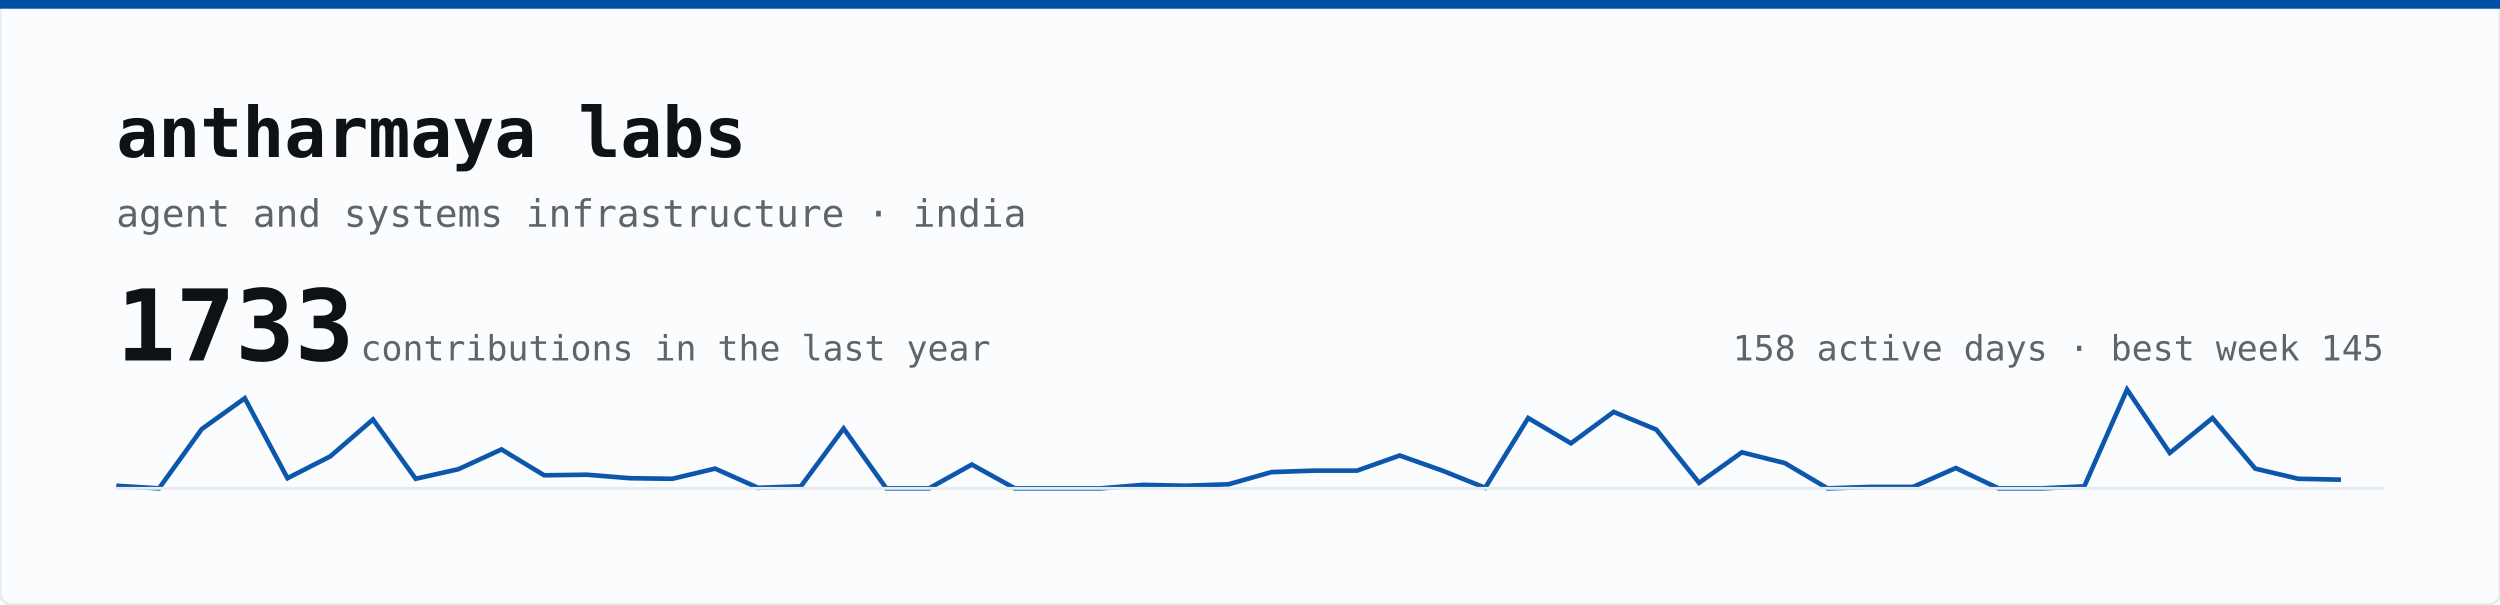
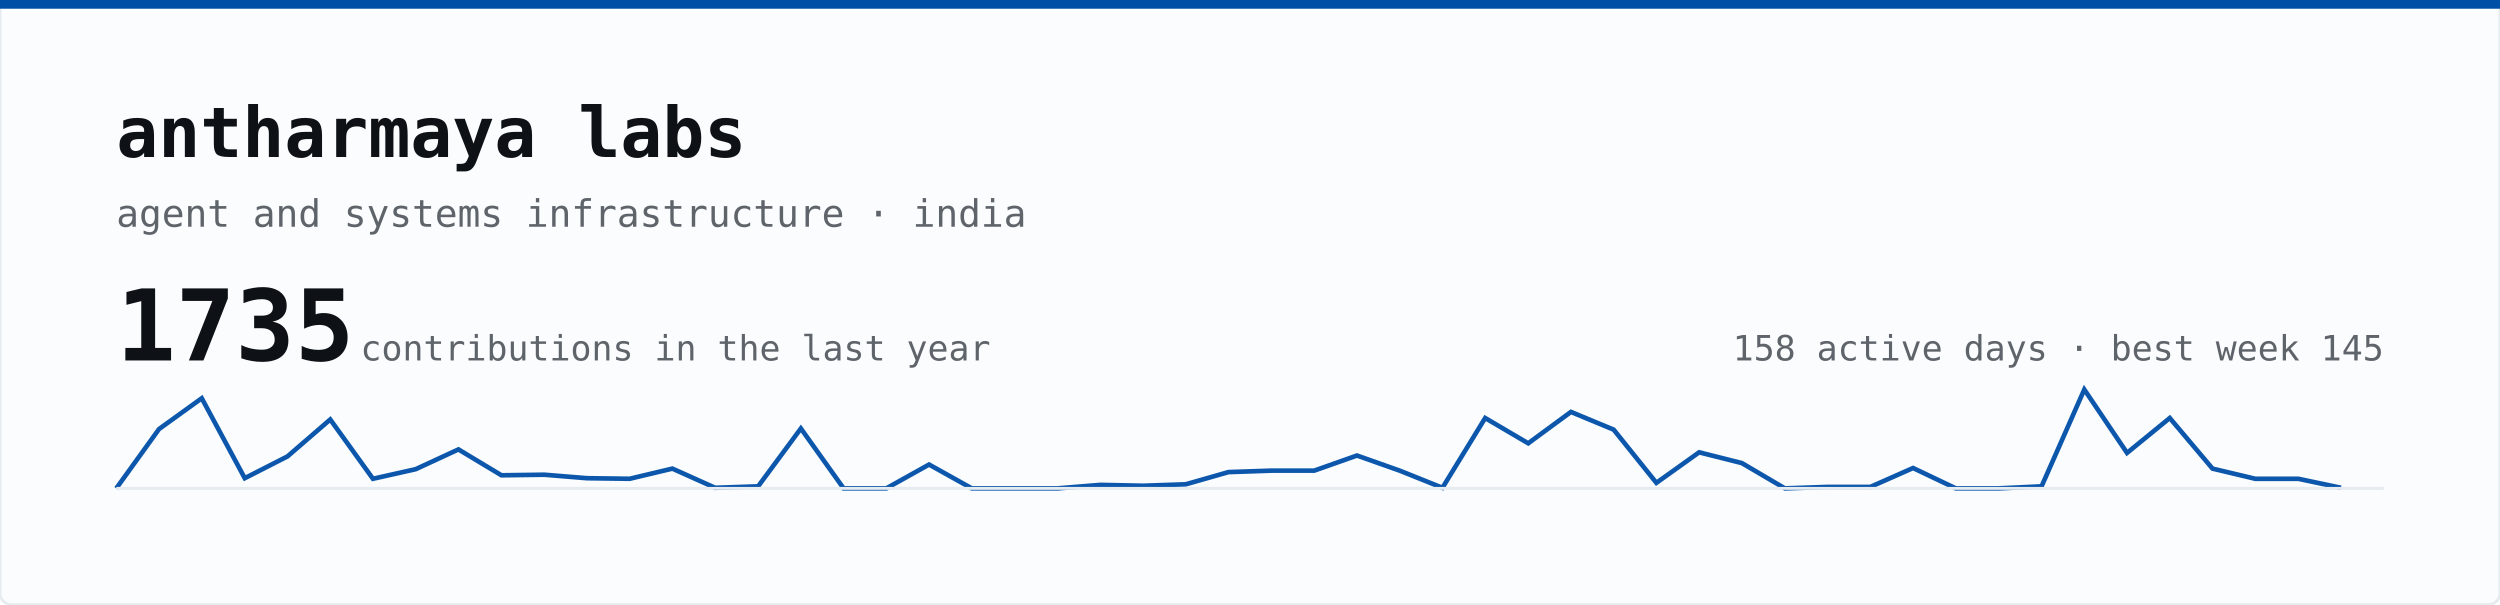
- <svg xmlns="http://www.w3.org/2000/svg" width="860" height="208" viewBox="0 0 860 208" role="img" aria-label="antharmaya labs. 1733 contributions in the last year.">
+ <svg xmlns="http://www.w3.org/2000/svg" width="860" height="208" viewBox="0 0 860 208" role="img" aria-label="antharmaya labs. 1735 contributions in the last year.">
  <rect width="860" height="208" rx="4" fill="#fafcfe" stroke="#e6ebf0" stroke-width="1" />
  <rect width="860" height="3" fill="#004fa7" />
  <text x="40" y="54" font-family="ui-monospace,SFMono-Regular,'SF Mono','JetBrains Mono',Menlo,Consolas,'DejaVu Sans Mono',monospace" font-size="24" font-weight="700" fill="#0e1216">antharmaya labs</text>
  <text x="40" y="78" font-family="ui-monospace,SFMono-Regular,'SF Mono','JetBrains Mono',Menlo,Consolas,'DejaVu Sans Mono',monospace" font-size="13" fill="#5e646a">agent and systems infrastructure · india</text>
-   <text x="40" y="124" font-family="ui-monospace,SFMono-Regular,'SF Mono','JetBrains Mono',Menlo,Consolas,'DejaVu Sans Mono',monospace" font-size="34" font-weight="700" fill="#0e1216">1733</text>
+   <text x="40" y="124" font-family="ui-monospace,SFMono-Regular,'SF Mono','JetBrains Mono',Menlo,Consolas,'DejaVu Sans Mono',monospace" font-size="34" font-weight="700" fill="#0e1216">1735</text>
  <text x="124" y="124" font-family="ui-monospace,SFMono-Regular,'SF Mono','JetBrains Mono',Menlo,Consolas,'DejaVu Sans Mono',monospace" font-size="12" fill="#5e646a">contributions in the last year</text>
  <text x="820" y="124" font-family="ui-monospace,SFMono-Regular,'SF Mono','JetBrains Mono',Menlo,Consolas,'DejaVu Sans Mono',monospace" font-size="12" fill="#5e646a" text-anchor="end">158 active days  ·  best week 145</text>
-   <polyline points="40.0,167.1 54.7,168.0 69.4,147.6 84.2,137.0 98.9,164.5 113.6,157.0 128.3,144.3 143.0,164.7 157.7,161.4 172.5,154.6 187.2,163.5 201.9,163.3 216.6,164.5 231.3,164.7 246.0,161.2 260.8,167.8 275.5,167.3 290.2,147.4 304.9,168.0 319.6,168.0 334.3,159.8 349.1,168.0 363.8,168.0 378.5,168.0 393.2,166.8 407.9,167.1 422.6,166.6 437.4,162.4 452.1,161.9 466.8,161.9 481.5,156.7 496.2,161.9 510.9,167.8 525.7,143.8 540.4,152.5 555.1,141.7 569.8,147.8 584.5,166.1 599.2,155.6 614.0,159.3 628.7,168.0 643.4,167.5 658.1,167.5 672.8,161.0 687.5,168.0 702.3,168.0 717.0,167.3 731.7,134.0 746.4,155.8 761.1,143.8 775.8,161.2 790.6,164.7 805.3,165.0" fill="none" stroke="#004fa7" stroke-width="1.6" opacity="0.95" />
+   <polyline points="40.0,168.0 54.7,147.6 69.4,137.0 84.2,164.5 98.9,157.0 113.6,144.3 128.3,164.7 143.0,161.4 157.7,154.6 172.5,163.5 187.2,163.3 201.9,164.5 216.6,164.7 231.3,161.2 246.0,167.8 260.8,167.3 275.5,147.4 290.2,168.0 304.9,168.0 319.6,159.8 334.3,168.0 349.1,168.0 363.8,168.0 378.5,166.8 393.2,167.1 407.9,166.6 422.6,162.4 437.4,161.9 452.1,161.9 466.8,156.7 481.5,161.9 496.2,167.8 510.9,143.8 525.7,152.5 540.4,141.7 555.1,147.8 569.8,166.1 584.5,155.6 599.2,159.3 614.0,168.0 628.7,167.5 643.4,167.5 658.1,161.0 672.8,168.0 687.5,168.0 702.3,167.3 717.0,134.0 731.7,155.8 746.4,143.8 761.1,161.2 775.8,164.7 790.6,164.7 805.3,167.8" fill="none" stroke="#004fa7" stroke-width="1.6" opacity="0.95" />
  <line x1="40" y1="168" x2="820" y2="168" stroke="#e6ebf0" stroke-width="1" />
</svg>
